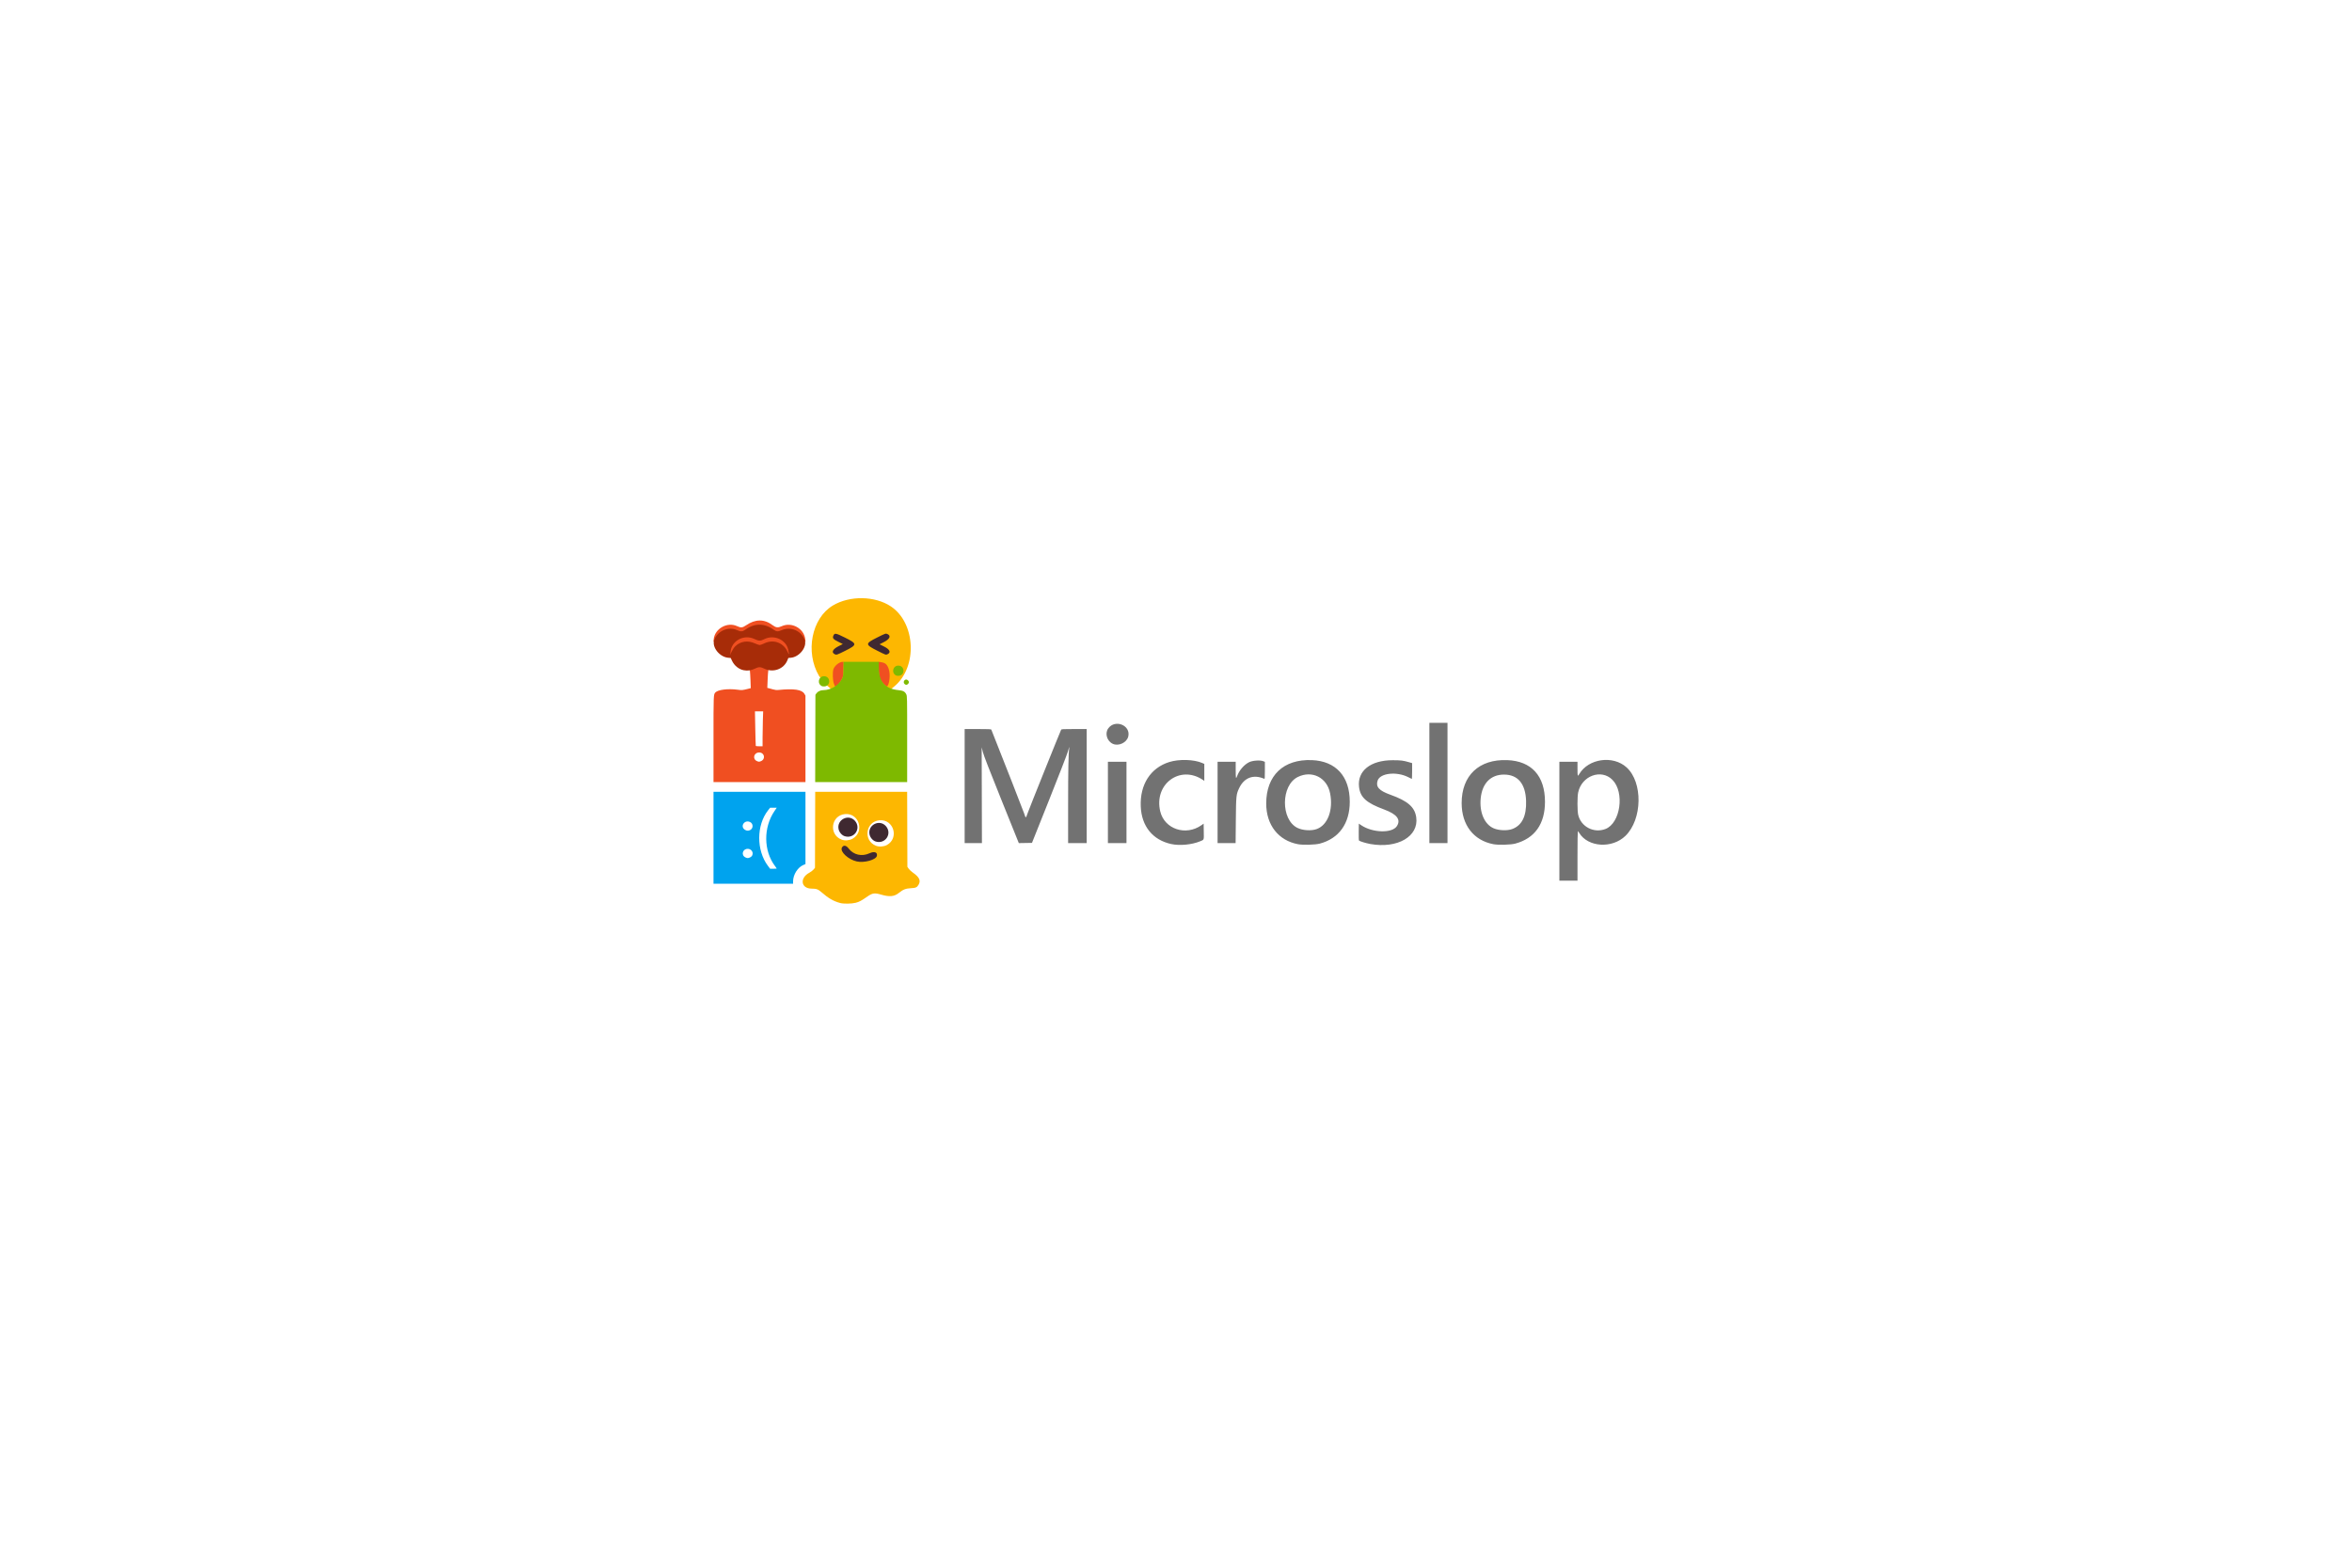
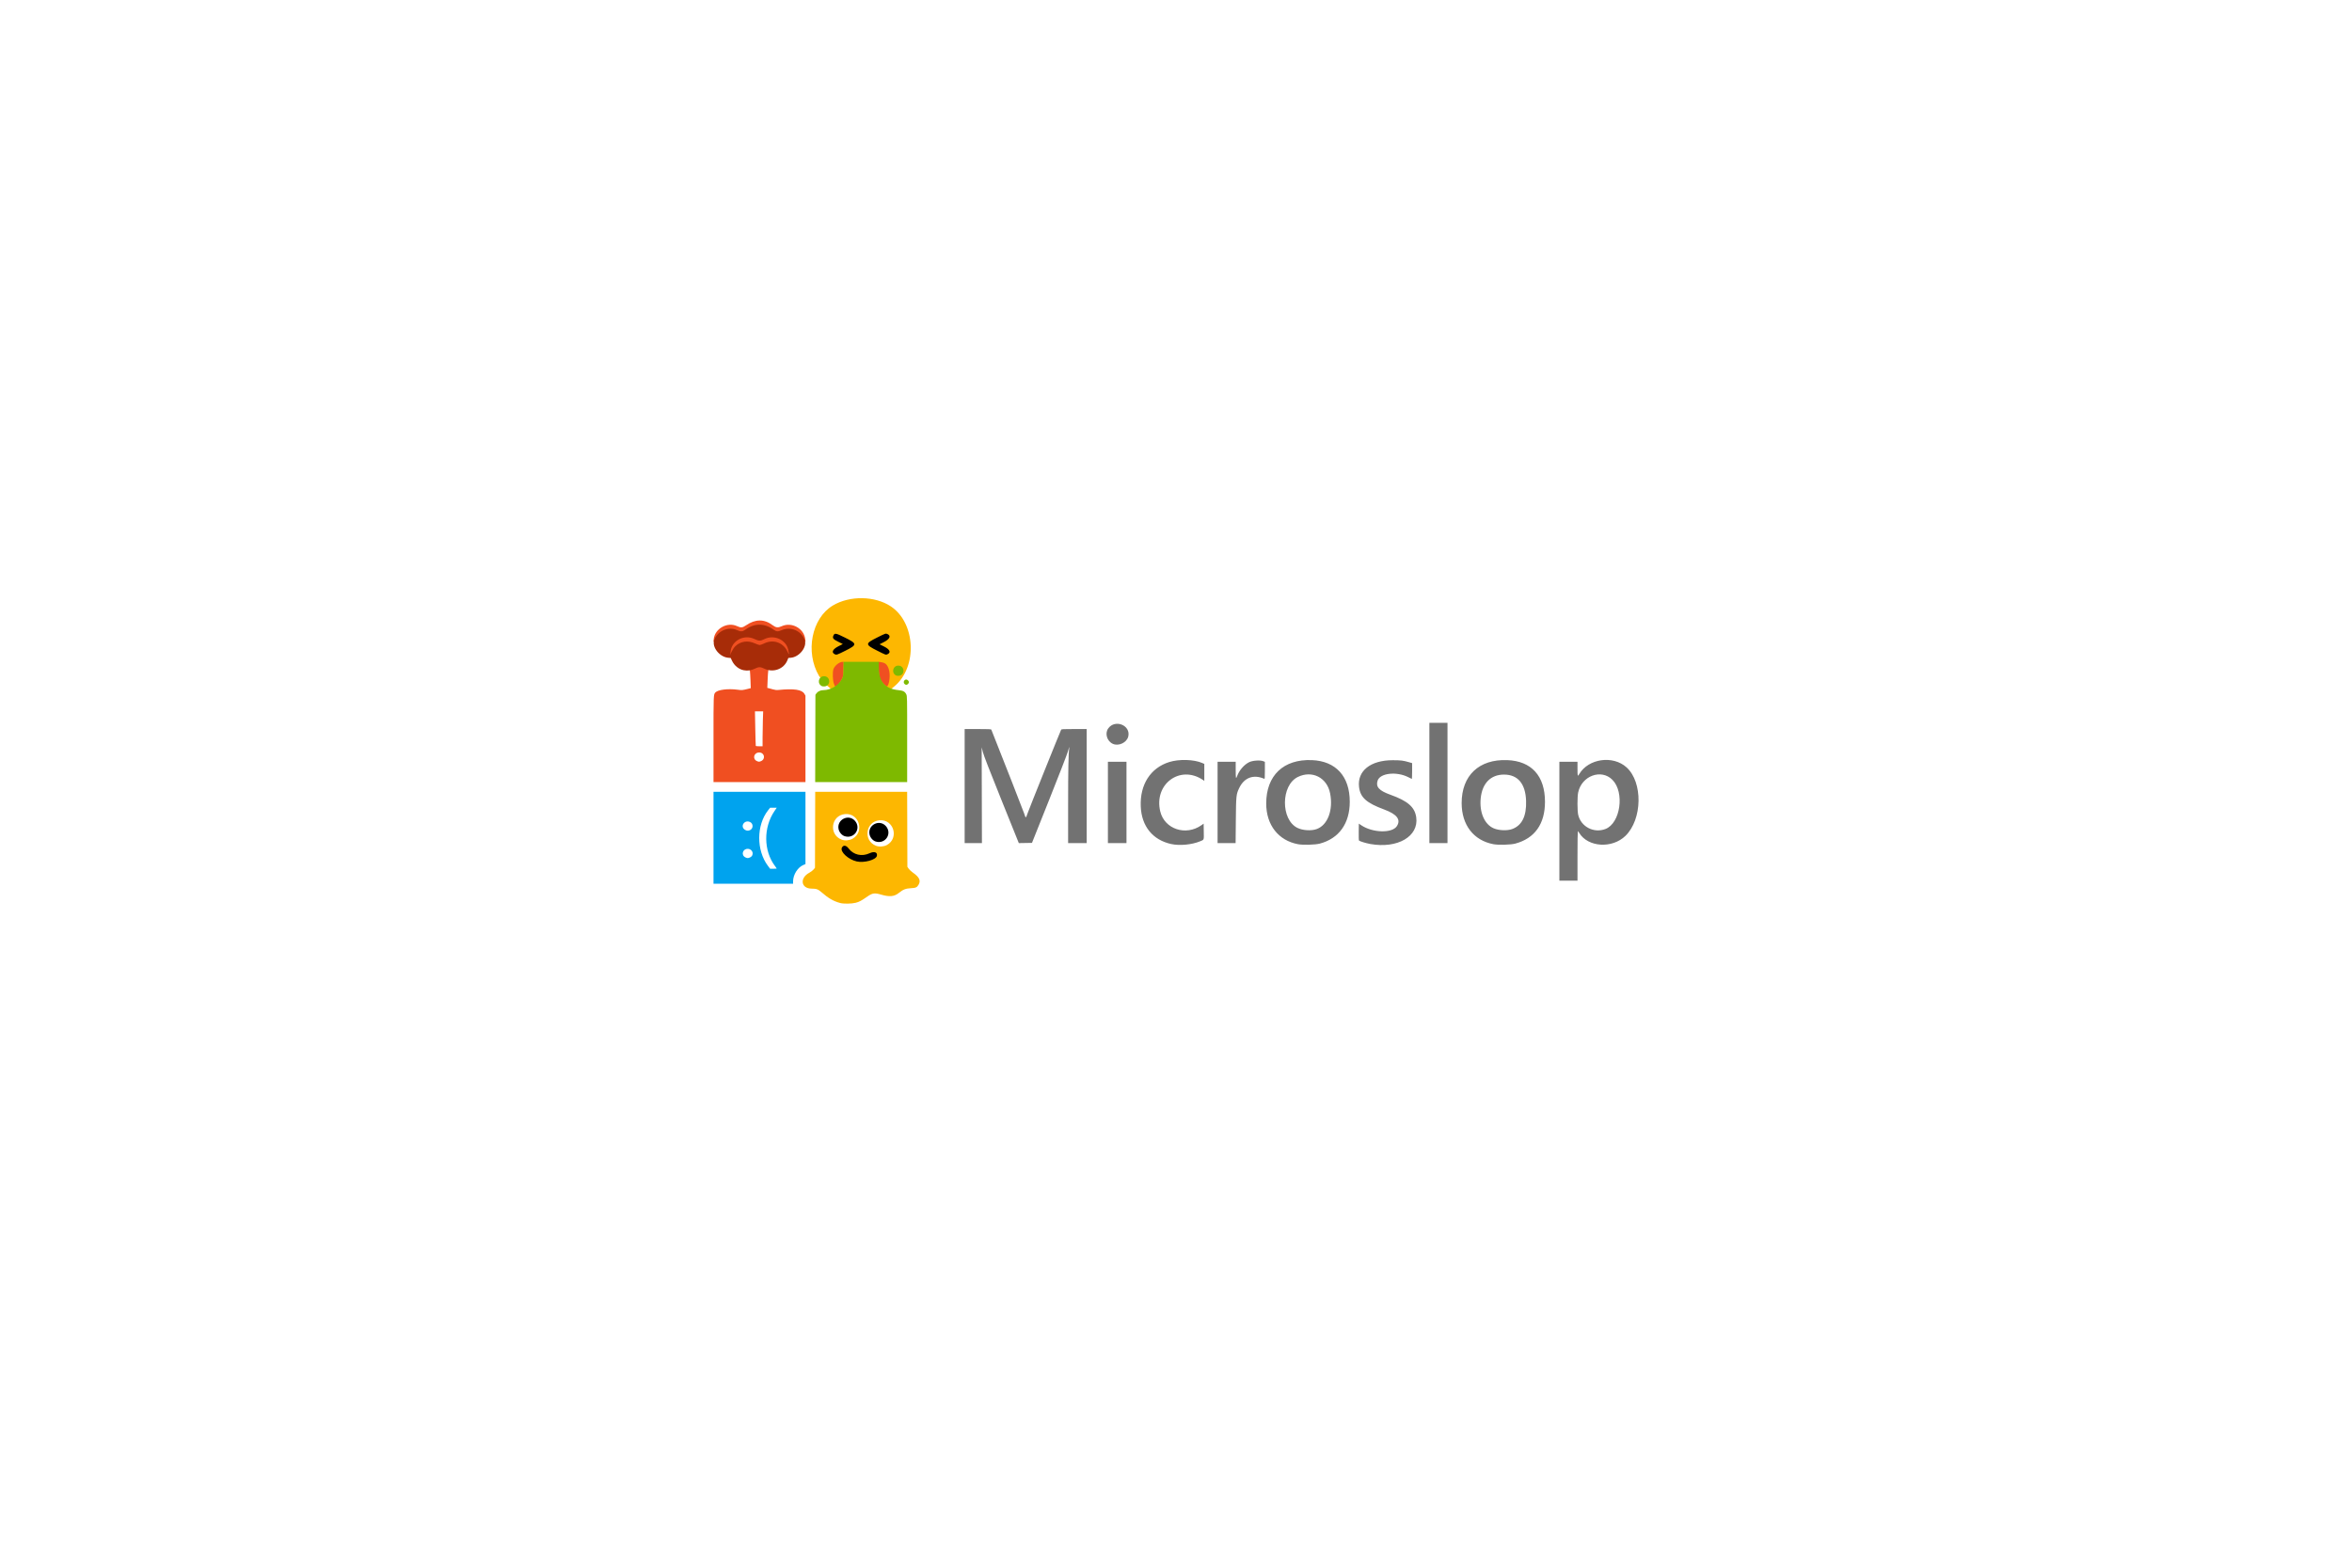
<svg xmlns="http://www.w3.org/2000/svg" version="1.1" id="svg680" width="7030pt" height="4687pt" viewBox="0 0 7030 4687">
  <defs id="defs684" />
  <g id="g686" transform="matrix(1.321626,0,0,1.321626,1857.703,1513.397)">
    <g id="g706">
      <path style="fill:#fdb701" d="M 494.5,897.518 C 479.223,893.394 468.023,886.91 451.996,872.911 444.534,866.393 440.722,865.021 430,864.989 c -24.219,-0.071 -27.717,-23.824 -5.295,-35.96 3.639,-1.97 8.007,-5.299 9.706,-7.398 L 437.5,817.815 437.766,731.908 438.033,646 h 103.967 103.967 l 0.267,84.836 0.267,84.836 2.95,4.256 c 1.622,2.341 5.897,6.318 9.5,8.839 14.522,10.16 18.222,17.883 12.983,27.097 -3.613,6.353 -6.214,7.572 -17.432,8.167 -11.859,0.629 -17.711,2.925 -27.438,10.762 -10.23,8.243 -21.023,9.251 -39.94,3.728 -14.585,-4.258 -19.676,-3.588 -30.591,4.024 -14.18,9.89 -18.754,12.338 -26.979,14.442 -9.319,2.383 -27.188,2.654 -35.051,0.531 z M 600.077,766.361 c 28.215,-15.357 15.604,-58.601 -16.337,-56.022 -31.697,2.559 -37.944,45.884 -8.316,57.67 7.248,2.883 17.598,2.192 24.653,-1.648 z m -78,-14 c 28.215,-15.357 15.604,-58.601 -16.337,-56.022 -31.697,2.559 -37.944,45.884 -8.316,57.67 7.248,2.883 17.598,2.192 24.653,-1.648 z m -52.924,-343.077 -4.261,-3.54 c -4.783,-2.938 -12.954,-14.628 -18.258,-21.926 -31.692,-54.078 -16.729,-130.408 31.205,-159.191 38.146,-22.906 95.176,-22.05 131.308,1.971 56.1,37.295 60.633,136.774 8.228,180.567 l -6.779,5.665 c -15.072,9.22 -108.028,12.601 -137.182,-0.005 l -4.261,-3.54 z" id="path720" />
      <path style="fill:#00a3ee" d="M 208,750 V 646 h 104 104 l -0.004,81.75 -0.004,81.75 -4.5,1.851 C 398.562,816.668 388,833.41 388,848.589 V 854 h -90 -90 z m 143,69.52 c 0,-0.264 -1.722,-2.754 -3.826,-5.534 -26.103,-34.489 -26.597,-87.275 -1.165,-124.594 L 351.046,682 h -7.509 -7.509 l -4.52,5.75 c -26.578,33.814 -26.827,90.261 -0.553,125.5 l 5.033,6.75 h 7.505 C 347.623,820 351,819.784 351,819.52 Z M 290.722,794.328 C 301.038,789.432 297.007,775 285.323,775 c -11.54,0 -15.447,14.164 -5.309,19.248 4.344,2.179 6.254,2.193 10.708,0.079 z m 0.925,-62.254 c 6.562,-4.001 6.266,-13.999 -0.518,-17.507 -12.874,-6.657 -24.118,9.982 -11.815,17.483 4.04,2.463 8.319,2.472 12.333,0.024 z" id="path718" />
      <path style="fill:#f04f21" d="m 208,526.565 c 0,-101.072 -0.012,-100.775 4.231,-105.305 5.878,-6.275 28.469,-9.079 50.088,-6.218 10.243,1.356 10.867,1.298 25.078,-2.302 l 4.897,-1.24 -0.649,-18 c -0.357,-9.9 -0.988,-18.937 -1.23,-20.123 -1.986,-12.27 4.18,-6.1 11.417,-9.858 7.838,-3.91 11.911,-5.364 21.924,-0.833 7.809,3.534 9.943,1.771 7.838,11.487 -0.317,1.463 -0.825,10.332 -1.204,19.693 l -0.691,17.02 2.901,0.667 c 1.595,0.367 5.932,1.559 9.637,2.65 4.89,1.44 8.316,1.827 12.5,1.413 35.724,-3.533 53.45,-0.846 58.997,8.942 L 415.967,428.5 415.983,526.25 416,624 H 312 208 Z m 107.401,50.041 c 10.992,-4.593 7.862,-19.638 -4.075,-19.583 -12.182,0.056 -15.908,14.771 -4.949,19.541 3.986,1.735 4.962,1.74 9.023,0.043 z M 319,523.161 c 0,-10.912 0.296,-28.687 0.658,-39.5 L 320.317,464 h -9.282 -9.282 l 0.734,38.75 c 0.404,21.312 0.936,39.087 1.182,39.5 0.247,0.412 3.797,0.75 7.889,0.75 H 319 Z M 480.464,401.75 c -2.783,-5.978 -3.552,-25.386 -1.303,-32.892 2.337,-7.8 13.403,-16.818 20.675,-16.849 l 2.336,-0.01 -0.349,16.25 c -0.335,15.583 -0.469,16.496 -3.275,22.25 -2.825,5.793 -10.101,16.935 -15.549,17.083 -0.611,0.017 -1.192,-2.945 -2.536,-5.833 z m 114.055,1.359 c -10.258,-9.392 -12.801,-17.289 -12.801,-36.959 0,-15.411 -4.583,-15.159 7.475,-12.975 9.562,1.732 12.313,7.744 14.743,13.897 4.998,12.658 1.847,37.681 -3.764,40.648 -0.521,0.275 -2.301,-1.542 -5.653,-4.611 z M 378.149,334.5 365.028,330.758 c -20.961,-5.977 -21.708,-24.294 -41.578,-14.602 -4.229,2.062 -9.976,2.154 -11.454,2.154 -1.477,0 -9.573,-1.847 -14.042,-3.91 -20.979,-9.682 -22.862,4.203 -42.365,15.488 L 245.891,335.5 c -22.793,-64.294 150.508,-62.385 132.257,-1 z M 208.426,301.115 c 2.292,-24.144 30.739,-40.18 52.944,-29.847 8.61,4.006 12.132,3.671 20.316,-1.935 21.025,-14.403 41.227,-14.453 60.172,-0.149 7.374,5.567 11.996,6.071 20.403,2.225 22.719,-10.395 50.718,5.165 53.246,29.592 l 0.569,5.5 c -60.994,-17.563 -169.087,-19.237 -208.162,0 z" id="path716" class="UnoptimicedTransforms" />
      <path style="fill:#727272" d="M 2121,712.5 V 578 h 20.5 20.5 v 16 c 0,17.332 0.246,18.055 4,11.74 20.845,-35.069 76.198,-42.876 106.914,-15.08 37.221,33.683 35.908,117.551 -2.425,154.919 -30.06,29.303 -84.62,25.935 -104.489,-6.451 -1.375,-2.241 -2.837,-4.087 -3.25,-4.102 C 2162.338,735.012 2162,760.2 2162,791 v 56 h -20.5 -20.5 z m 104.285,17.577 c 33.885,-13.16 43.746,-82.841 15.734,-111.168 -25.26,-25.544 -69.624,-9.182 -77.52,28.591 -2.069,9.898 -2.031,41.261 0.061,50.459 6.146,27.023 35.507,42.3 61.726,32.118 z M 1243,764.099 c -41.859,-9.268 -66.949,-40.342 -68.747,-85.146 -1.985,-49.454 22.045,-86.935 64.271,-100.248 22.481,-7.088 56.243,-6.095 75.008,2.206 l 4.468,1.977 v 19.154 19.154 l -3.25,-2.176 c -51.647,-34.582 -111.323,9.641 -96.371,71.415 9.712,40.126 57.993,56.099 93.415,30.905 l 4.707,-3.347 0.275,17.218 c 0.331,20.785 1.036,18.848 -8.269,22.722 -18.645,7.762 -46.468,10.381 -65.505,6.166 z m 286.849,0.397 c -44.35,-8.378 -71.824,-43.56 -71.841,-91.997 -0.022,-63.512 39.119,-100.755 103.217,-98.211 54.321,2.156 85.735,36.676 85.735,94.211 0,49.117 -24.265,83.034 -67.718,94.657 -10.26,2.744 -37.98,3.496 -49.393,1.34 z m 42.319,-34.238 c 25.009,-9.041 37.808,-43.278 30.3,-81.05 -7.065,-35.544 -40.839,-52.532 -73.043,-36.741 -38.367,18.814 -38.89,96.503 -0.775,115.15 12.047,5.894 31.289,7.062 43.518,2.641 z M 1693.5,764.058 c -9.687,-1.723 -23.902,-6.06 -25.676,-7.834 -0.478,-0.478 -0.747,-9.279 -0.597,-19.557 l 0.273,-18.687 5.414,3.647 c 25.703,17.314 69.797,18.479 80.512,2.126 9.67,-14.758 0.338,-27.071 -28.601,-37.735 -39.92,-14.711 -53.853,-27.076 -56.813,-50.423 -4.647,-36.651 25.789,-61.114 75.988,-61.078 18.685,0.014 23.538,0.613 37.25,4.603 l 6.75,1.964 v 18.041 c 0,9.923 -0.338,17.891 -0.75,17.708 -0.412,-0.183 -4.125,-2.023 -8.25,-4.088 -26.593,-13.314 -63.437,-9.101 -69.046,7.895 -4.623,14.009 3.247,22.786 28.546,31.835 39.635,14.176 55.525,28.018 58.778,51.2 6.06,43.187 -42.289,71.319 -103.778,60.383 z m 278.349,0.439 c -44.776,-8.458 -71.837,-43.49 -71.837,-92.997 0,-62.501 39.331,-99.623 102.988,-97.204 54.985,2.09 85.391,35.604 85.466,94.204 0.064,50.153 -23.174,82.875 -67.224,94.657 -10.26,2.744 -37.98,3.496 -49.393,1.34 z m 42.319,-34.238 c 22.138,-8.003 32.708,-29.315 31.564,-63.643 -1.296,-38.895 -18.553,-59.53 -49.846,-59.6 -29.999,-0.067 -49.327,19.519 -52.781,53.485 -3.249,31.955 8.561,59.247 29.481,68.126 11.678,4.957 30.357,5.69 41.582,1.632 z M 776,633 V 504 h 29.893 c 22.983,0 30.008,0.289 30.39,1.25 28.033,70.575 72.254,183.518 74.293,189.75 3.771,11.526 3.652,11.537 7.865,-0.692 3.338,-9.689 73.436,-184.292 75.701,-188.558 0.851,-1.604 3.305,-1.75 29.394,-1.75 H 1052 v 129 129 h -21 -21 v -87.966 c 0,-76.944 0.784,-116.235 2.523,-126.461 0.929,-5.465 -0.518,-1.935 -3.492,8.513 C 1007.401,561.814 988.562,610.375 967.167,664 l -38.901,97.5 -14.883,0.256 -14.883,0.256 -39.301,-97.585 c -27.606,-68.545 -40.105,-100.782 -42,-108.327 L 814.5,545.358 814.792,653.679 815.084,762 H 795.542 776 Z m 324,37 v -92 h 21 21 v 92 92 h -21 -21 z m 248,0 v -92 h 20.5 20.5 v 18.5 c 0,18.746 0.546,21.515 2.907,14.75 4.717,-13.512 15.918,-26.638 27.593,-32.335 7.976,-3.892 25.273,-4.988 32.25,-2.044 l 3.25,1.371 v 19.486 c 0,18.181 -0.117,19.435 -1.75,18.725 -24.075,-10.46 -45.115,-2.602 -56.352,21.046 -6.806,14.324 -7.069,16.873 -7.617,73.75 l -0.489,50.75 H 1368.396 1348 Z m 479,-44 V 490 h 20.5 20.5 v 136 136 h -20.5 -20.5 z m -715.645,-88.447 c -13.285,-5.781 -18.753,-23.413 -10.778,-34.759 15.338,-21.823 51.557,-7.363 45.438,18.141 -3.27,13.63 -21.471,22.357 -34.66,16.618 z" id="path714" />
      <path style="fill:#7eb900" d="M 438.236,525.25 438.5,426.5 l 2.401,-3.367 c 3.059,-4.289 9.204,-7.083 15.639,-7.112 16.718,-0.073 35.021,-11.193 42.009,-25.522 2.806,-5.754 2.94,-6.667 3.275,-22.25 L 502.172,352 H 542.086 582 v 13.819 c 0,30.945 14.413,47.286 44.257,50.178 10.536,1.021 14.706,3.229 17.672,9.357 C 645.98,429.59 646,430.565 646,526.816 V 624 H 541.986 437.971 Z M 453.5,407.097 C 441.725,401.925 445.195,384.5 458,384.5 c 14.611,0 15.924,21.525 1.407,23.062 -2.149,0.228 -4.807,0.018 -5.907,-0.465 z M 640,402 c -3.585,-3.585 -1.019,-10 4,-10 2.576,0 6,3.424 6,6 0,2.576 -3.424,6 -6,6 -1.1,0 -2.9,-0.9 -4,-2 z M 621.5,383.097 C 609.725,377.925 613.195,360.5 626,360.5 c 14.611,0 15.924,21.525 1.407,23.062 -2.149,0.228 -4.807,0.018 -5.907,-0.465 z" id="path712" />
      <path style="fill:#a72c08" d="m 276.232,370.94 c -11.099,-2.188 -21.217,-10.409 -26.374,-21.43 l -2.919,-6.237 -5.798,-0.526 c -19.406,-1.76 -36.952,-23.757 -31.659,-39.691 6.903,-20.783 32.264,-31.92 51.889,-22.788 8.1,3.769 12.226,3.591 18.27,-0.791 21.281,-15.429 43.438,-15.429 64.718,0 5.98,4.336 9.459,4.496 17.921,0.824 20.56,-8.923 44.749,1.524 52.159,22.526 5.536,15.69 -12.188,38.161 -31.479,39.911 l -5.697,0.517 -2.315,5.623 c -8.019,19.476 -31.744,28.14 -51.441,18.786 -9.393,-4.461 -12.976,-4.576 -20.985,-0.674 -9.351,4.556 -17.221,5.738 -26.29,3.95 z m -18.781,-54.34 c 11.578,-11.252 28.332,-13.66 44.175,-6.349 4.469,2.062 9.334,3.75 10.812,3.75 1.477,0 6.146,-1.688 10.374,-3.75 19.871,-9.692 42.055,-2.343 51.794,17.156 l 3.543,7.094 -0.514,-5.867 c -2.211,-25.234 -31.973,-40.01 -55.554,-27.579 -7.626,4.02 -11.929,3.869 -21.677,-0.76 -23.755,-11.281 -51.911,4.097 -54.037,29.512 l -0.476,5.693 3.472,-7.208 c 2.041,-4.237 5.375,-9.056 8.088,-11.693 z" id="path710" />
-       <path style="fill:#3f2931" d="m 532,803.496 c -19.111,-4.322 -38.083,-21.807 -33.68,-31.041 3.157,-6.62 9.554,-5.908 15.274,1.699 10.911,14.509 29.848,18.869 47.206,10.869 10.919,-5.033 18.527,-2.346 16.716,5.903 -1.963,8.939 -28.799,16.351 -45.516,12.571 z m 42.828,-45.073 c -6.392,-1.967 -12.299,-8.697 -13.895,-15.831 -4.798,-21.439 22.449,-35.462 36.932,-19.008 14.939,16.972 -1.299,41.529 -23.036,34.839 z m -70,-12 c -6.392,-1.967 -12.299,-8.697 -13.895,-15.831 -4.798,-21.439 22.449,-35.462 36.932,-19.008 14.939,16.972 -1.299,41.529 -23.036,34.839 z M 482.321,334.811 c -8.256,-3.991 -5.024,-11.237 7.993,-17.924 l 10.104,-5.19 -10.175,-5.059 c -11.437,-5.686 -13.507,-8.174 -11.279,-13.552 2.819,-6.806 5.236,-6.44 26.12,3.956 28.397,14.136 28.445,16.128 0.73,29.996 -18.276,9.145 -19.69,9.612 -23.494,7.773 z m 95.958,-8.091 c -27.657,-13.912 -27.663,-15.963 -0.094,-29.758 18.935,-9.474 19.315,-9.603 23.2,-7.832 8.603,3.92 5.481,11.213 -7.7,17.983 l -10.104,5.19 10.175,5.059 c 13.146,6.536 16.221,13.593 7.629,17.508 -3.662,1.668 -3.413,1.756 -23.106,-8.15 z" id="path708" />
+       <path style="fill:#000000" d="m 532,803.496 c -19.111,-4.322 -38.083,-21.807 -33.68,-31.041 3.157,-6.62 9.554,-5.908 15.274,1.699 10.911,14.509 29.848,18.869 47.206,10.869 10.919,-5.033 18.527,-2.346 16.716,5.903 -1.963,8.939 -28.799,16.351 -45.516,12.571 z m 42.828,-45.073 c -6.392,-1.967 -12.299,-8.697 -13.895,-15.831 -4.798,-21.439 22.449,-35.462 36.932,-19.008 14.939,16.972 -1.299,41.529 -23.036,34.839 z m -70,-12 c -6.392,-1.967 -12.299,-8.697 -13.895,-15.831 -4.798,-21.439 22.449,-35.462 36.932,-19.008 14.939,16.972 -1.299,41.529 -23.036,34.839 z M 482.321,334.811 c -8.256,-3.991 -5.024,-11.237 7.993,-17.924 l 10.104,-5.19 -10.175,-5.059 c -11.437,-5.686 -13.507,-8.174 -11.279,-13.552 2.819,-6.806 5.236,-6.44 26.12,3.956 28.397,14.136 28.445,16.128 0.73,29.996 -18.276,9.145 -19.69,9.612 -23.494,7.773 z m 95.958,-8.091 c -27.657,-13.912 -27.663,-15.963 -0.094,-29.758 18.935,-9.474 19.315,-9.603 23.2,-7.832 8.603,3.92 5.481,11.213 -7.7,17.983 l -10.104,5.19 10.175,5.059 c 13.146,6.536 16.221,13.593 7.629,17.508 -3.662,1.668 -3.413,1.756 -23.106,-8.15 z" id="path708" />
    </g>
  </g>
</svg>
